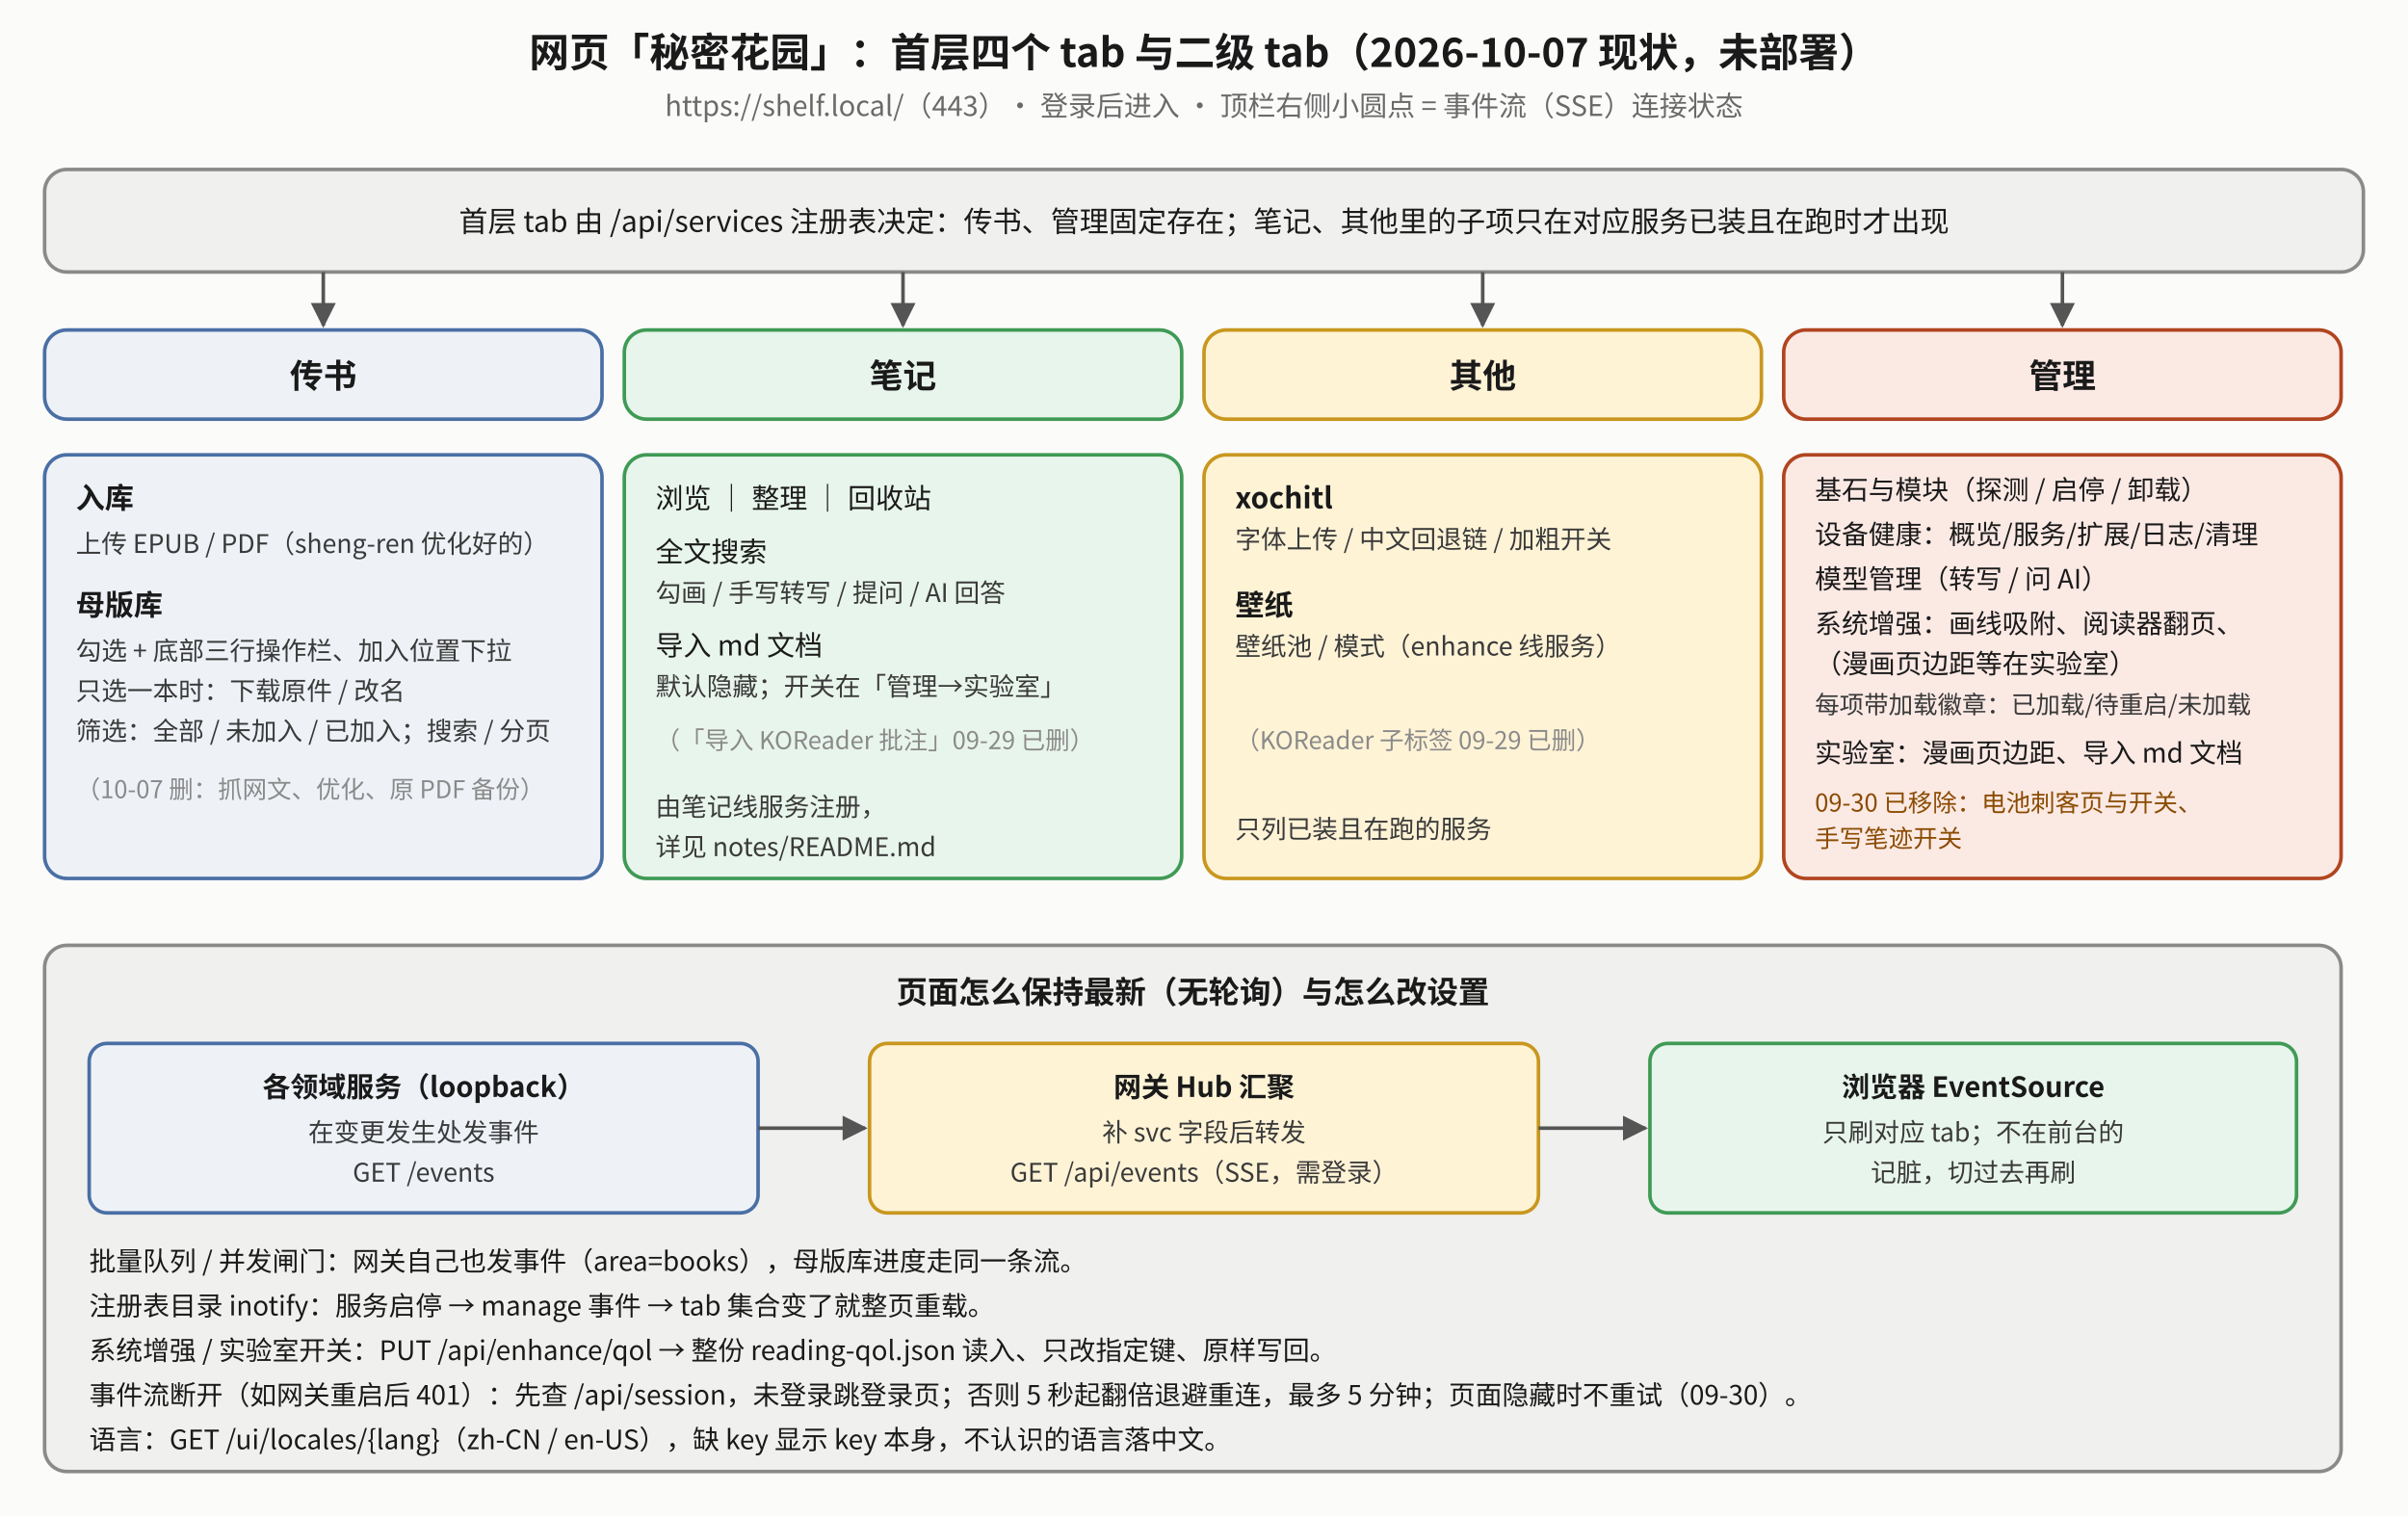
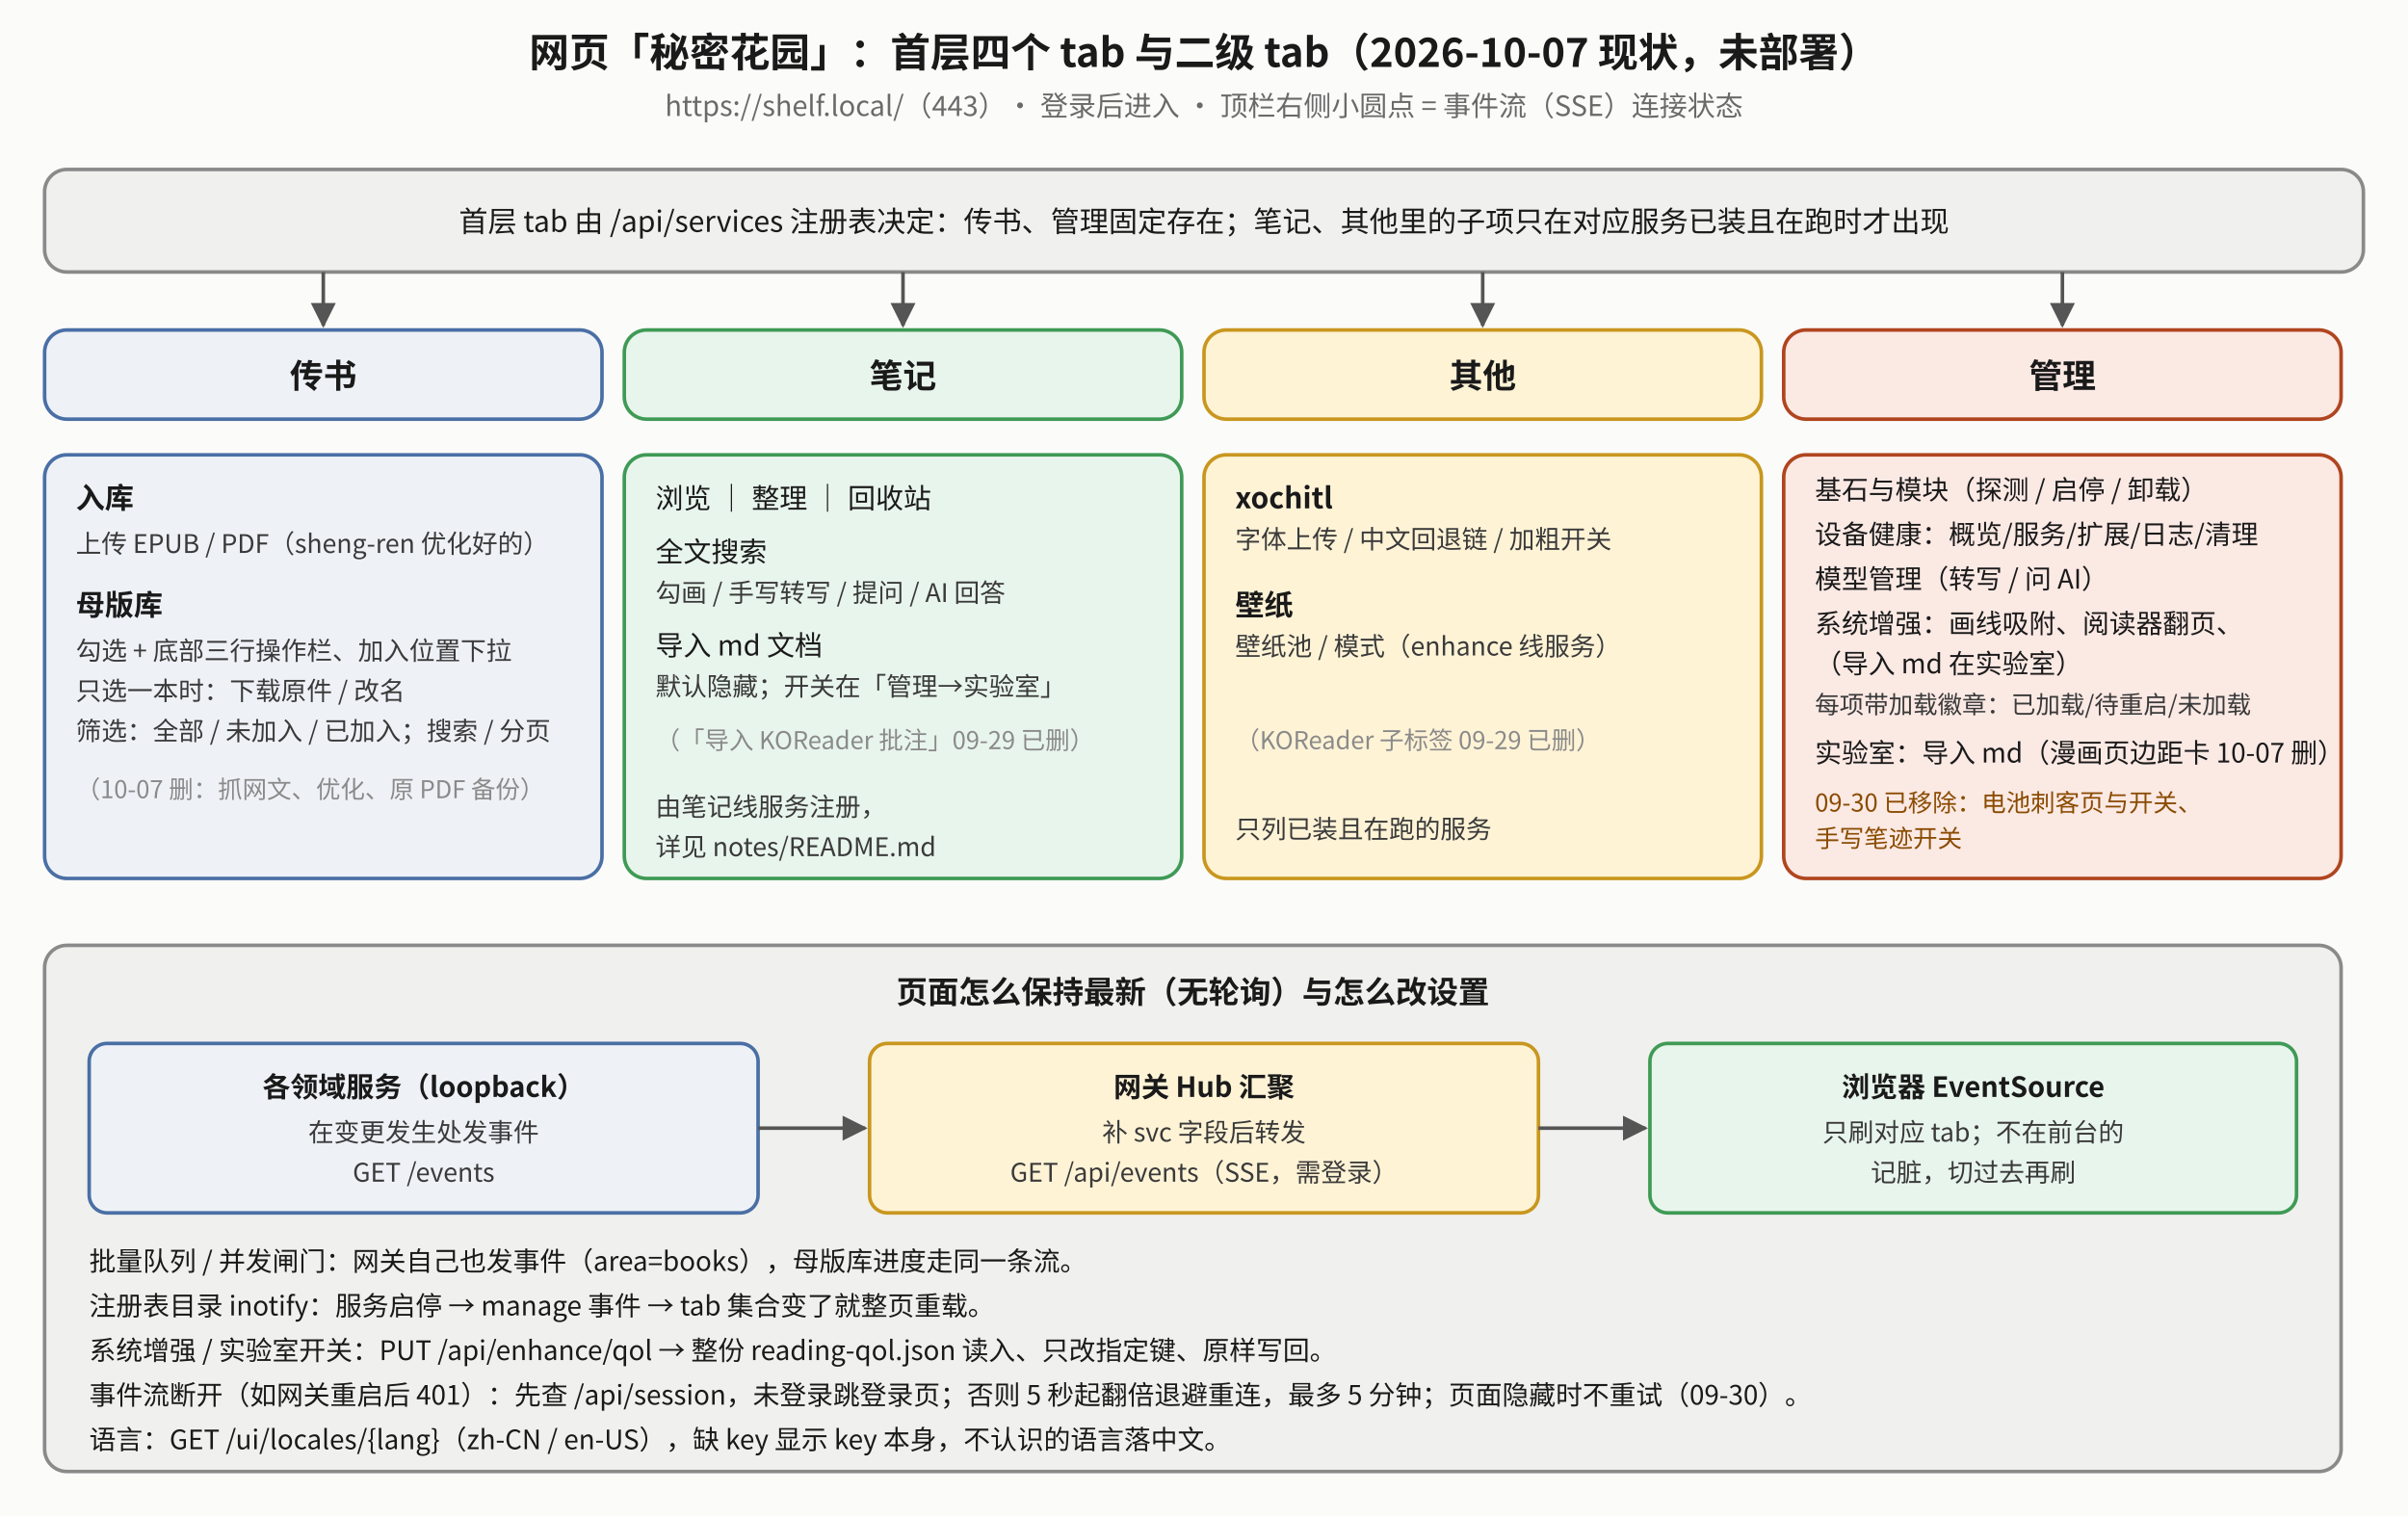
<svg xmlns="http://www.w3.org/2000/svg" viewBox="0 0 1080 680" font-family="Noto Sans CJK SC, sans-serif">
  <defs>
    <marker id="ak" viewBox="0 0 10 10" refX="9" refY="5" markerWidth="7" markerHeight="7" orient="auto-start-reverse">
      <path d="M0,0 L10,5 L0,10 z" fill="#555" />
    </marker>
  </defs>
  <rect x="0" y="0" width="1080" height="680" fill="#fbfbfa" />
  <text x="540" y="30" text-anchor="middle" font-size="18" font-weight="bold" fill="#1a1a1a">网页「秘密花园」：首层四个 tab 与二级 tab（2026-10-07 现状，未部署）</text>
  <text x="540" y="52" text-anchor="middle" font-size="12.5" fill="#6a6a6a">https://shelf.local/（443）· 登录后进入 · 顶栏右侧小圆点 = 事件流（SSE）连接状态</text>
  <rect x="20" y="76" width="1040" height="46" rx="10" fill="#f0f0ee" stroke="#8a8a8a" stroke-width="1.6" />
  <text x="540" y="104" text-anchor="middle" font-size="13" fill="#1a1a1a">首层 tab 由 /api/services 注册表决定：传书、管理固定存在；笔记、其他里的子项只在对应服务已装且在跑时才出现</text>
  <line x1="145" y1="122" x2="145" y2="146" stroke="#555" stroke-width="1.6" marker-end="url(#ak)" />
  <line x1="405" y1="122" x2="405" y2="146" stroke="#555" stroke-width="1.6" marker-end="url(#ak)" />
  <line x1="665" y1="122" x2="665" y2="146" stroke="#555" stroke-width="1.6" marker-end="url(#ak)" />
  <line x1="925" y1="122" x2="925" y2="146" stroke="#555" stroke-width="1.6" marker-end="url(#ak)" />
  <rect x="20" y="148" width="250" height="40" rx="10" fill="#eef2f7" stroke="#4a6fa5" stroke-width="1.6" />
  <text x="145" y="174" text-anchor="middle" font-size="15" font-weight="bold" fill="#1a1a1a">传书</text>
  <rect x="20" y="204" width="250" height="190" rx="10" fill="#eef2f7" stroke="#4a6fa5" stroke-width="1.6" />
  <text x="34" y="228" font-size="13" font-weight="bold" fill="#1a1a1a">入库</text>
  <text x="34" y="248" font-size="11.5" fill="#3a3a3a">上传 EPUB / PDF（sheng-ren 优化好的）</text>
  <text x="34" y="276" font-size="13" font-weight="bold" fill="#1a1a1a">母版库</text>
  <text x="34" y="296" font-size="11.5" fill="#3a3a3a">勾选 + 底部三行操作栏、加入位置下拉</text>
  <text x="34" y="314" font-size="11.5" fill="#3a3a3a">只选一本时：下载原件 / 改名</text>
  <text x="34" y="332" font-size="11.5" fill="#3a3a3a">筛选：全部 / 未加入 / 已加入；搜索 / 分页</text>
  <text x="34" y="358" font-size="11" fill="#8a8a8a">（10-07 删：抓网文、优化、原 PDF 备份）</text>
  <rect x="280" y="148" width="250" height="40" rx="10" fill="#e8f5ec" stroke="#3f9a55" stroke-width="1.6" />
  <text x="405" y="174" text-anchor="middle" font-size="15" font-weight="bold" fill="#1a1a1a">笔记</text>
  <rect x="280" y="204" width="250" height="190" rx="10" fill="#e8f5ec" stroke="#3f9a55" stroke-width="1.6" />
  <text x="294" y="228" font-size="12.5" fill="#1a1a1a">浏览 ｜ 整理 ｜ 回收站</text>
  <text x="294" y="252" font-size="12.5" fill="#1a1a1a">全文搜索</text>
  <text x="294" y="270" font-size="11.5" fill="#3a3a3a">勾画 / 手写转写 / 提问 / AI 回答</text>
  <text x="294" y="294" font-size="12.5" fill="#1a1a1a">导入 md 文档</text>
  <text x="294" y="312" font-size="11.5" fill="#3a3a3a">默认隐藏；开关在「管理→实验室」</text>
  <text x="294" y="336" font-size="11" fill="#8a8a8a">（「导入 KOReader 批注」09-29 已删）</text>
  <text x="294" y="366" font-size="11.5" fill="#3a3a3a">由笔记线服务注册，</text>
  <text x="294" y="384" font-size="11.5" fill="#3a3a3a">详见 notes/README.md</text>
  <rect x="540" y="148" width="250" height="40" rx="10" fill="#fff3d6" stroke="#c9971f" stroke-width="1.6" />
  <text x="665" y="174" text-anchor="middle" font-size="15" font-weight="bold" fill="#1a1a1a">其他</text>
  <rect x="540" y="204" width="250" height="190" rx="10" fill="#fff3d6" stroke="#c9971f" stroke-width="1.6" />
  <text x="554" y="228" font-size="13" font-weight="bold" fill="#1a1a1a">xochitl</text>
  <text x="554" y="246" font-size="11.5" fill="#3a3a3a">字体上传 / 中文回退链 / 加粗开关</text>
  <text x="554" y="276" font-size="13" font-weight="bold" fill="#1a1a1a">壁纸</text>
  <text x="554" y="294" font-size="11.5" fill="#3a3a3a">壁纸池 / 模式（enhance 线服务）</text>
  <text x="554" y="336" font-size="11" fill="#8a8a8a">（KOReader 子标签 09-29 已删）</text>
  <text x="554" y="376" font-size="11.5" fill="#3a3a3a">只列已装且在跑的服务</text>
  <rect x="800" y="148" width="250" height="40" rx="10" fill="#fbe9e4" stroke="#b0451f" stroke-width="1.6" />
  <text x="925" y="174" text-anchor="middle" font-size="15" font-weight="bold" fill="#1a1a1a">管理</text>
  <rect x="800" y="204" width="250" height="190" rx="10" fill="#fbe9e4" stroke="#b0451f" stroke-width="1.6" />
  <text x="814" y="224" font-size="12" fill="#1a1a1a">基石与模块（探测 / 启停 / 卸载）</text>
  <text x="814" y="244" font-size="12" fill="#1a1a1a">设备健康：概览/服务/扩展/日志/清理</text>
  <text x="814" y="264" font-size="12" fill="#1a1a1a">模型管理（转写 / 问 AI）</text>
  <text x="814" y="284" font-size="12" fill="#1a1a1a">系统增强：画线吸附、阅读器翻页、</text>
-   <text x="814" y="302" font-size="12" fill="#1a1a1a">　　　　　（漫画页边距等在实验室）</text>
+   <text x="814" y="302" font-size="12" fill="#1a1a1a">　　　　　（导入 md 在实验室）</text>
  <text x="814" y="320" font-size="11" fill="#3a3a3a">每项带加载徽章：已加载/待重启/未加载</text>
-   <text x="814" y="342" font-size="12" fill="#1a1a1a">实验室：漫画页边距、导入 md 文档</text>
+   <text x="814" y="342" font-size="12" fill="#1a1a1a">实验室：导入 md（漫画页边距卡 10-07 删）</text>
  <text x="814" y="364" font-size="11" fill="#8a4b00">09-30 已移除：电池刺客页与开关、</text>
  <text x="814" y="380" font-size="11" fill="#8a4b00">　　　　　　　手写笔迹开关</text>
  <rect x="20" y="424" width="1030" height="236" rx="10" fill="#f0f0ee" stroke="#8a8a8a" stroke-width="1.6" />
  <text x="535" y="450" text-anchor="middle" font-size="14" font-weight="bold" fill="#1a1a1a">页面怎么保持最新（无轮询）与怎么改设置</text>
  <rect x="40" y="468" width="300" height="76" rx="8" fill="#eef2f7" stroke="#4a6fa5" stroke-width="1.6" />
  <text x="190" y="492" text-anchor="middle" font-size="12.5" font-weight="bold" fill="#1a1a1a">各领域服务（loopback）</text>
  <text x="190" y="512" text-anchor="middle" font-size="11.5" fill="#3a3a3a">在变更发生处发事件</text>
  <text x="190" y="530" text-anchor="middle" font-size="11.5" fill="#3a3a3a">GET /events</text>
  <rect x="390" y="468" width="300" height="76" rx="8" fill="#fff3d6" stroke="#c9971f" stroke-width="1.6" />
  <text x="540" y="492" text-anchor="middle" font-size="12.5" font-weight="bold" fill="#1a1a1a">网关 Hub 汇聚</text>
  <text x="540" y="512" text-anchor="middle" font-size="11.5" fill="#3a3a3a">补 svc 字段后转发</text>
  <text x="540" y="530" text-anchor="middle" font-size="11.5" fill="#3a3a3a">GET /api/events（SSE，需登录）</text>
  <rect x="740" y="468" width="290" height="76" rx="8" fill="#e8f5ec" stroke="#3f9a55" stroke-width="1.6" />
  <text x="885" y="492" text-anchor="middle" font-size="12.5" font-weight="bold" fill="#1a1a1a">浏览器 EventSource</text>
  <text x="885" y="512" text-anchor="middle" font-size="11.5" fill="#3a3a3a">只刷对应 tab；不在前台的</text>
  <text x="885" y="530" text-anchor="middle" font-size="11.5" fill="#3a3a3a">记脏，切过去再刷</text>
  <line x1="340" y1="506" x2="388" y2="506" stroke="#555" stroke-width="1.6" marker-end="url(#ak)" />
  <line x1="690" y1="506" x2="738" y2="506" stroke="#555" stroke-width="1.6" marker-end="url(#ak)" />
  <text x="40" y="570" font-size="12" fill="#1a1a1a">批量队列 / 并发闸门：网关自己也发事件（area=books），母版库进度走同一条流。</text>
  <text x="40" y="590" font-size="12" fill="#1a1a1a">注册表目录 inotify：服务启停 → manage 事件 → tab 集合变了就整页重载。</text>
  <text x="40" y="610" font-size="12" fill="#1a1a1a">系统增强 / 实验室开关：PUT /api/enhance/qol → 整份 reading-qol.json 读入、只改指定键、原样写回。</text>
  <text x="40" y="630" font-size="12" fill="#1a1a1a">事件流断开（如网关重启后 401）：先查 /api/session，未登录跳登录页；否则 5 秒起翻倍退避重连，最多 5 分钟；页面隐藏时不重试（09-30）。</text>
  <text x="40" y="650" font-size="12" fill="#1a1a1a">语言：GET /ui/locales/{lang}（zh-CN / en-US），缺 key 显示 key 本身，不认识的语言落中文。</text>
</svg>
